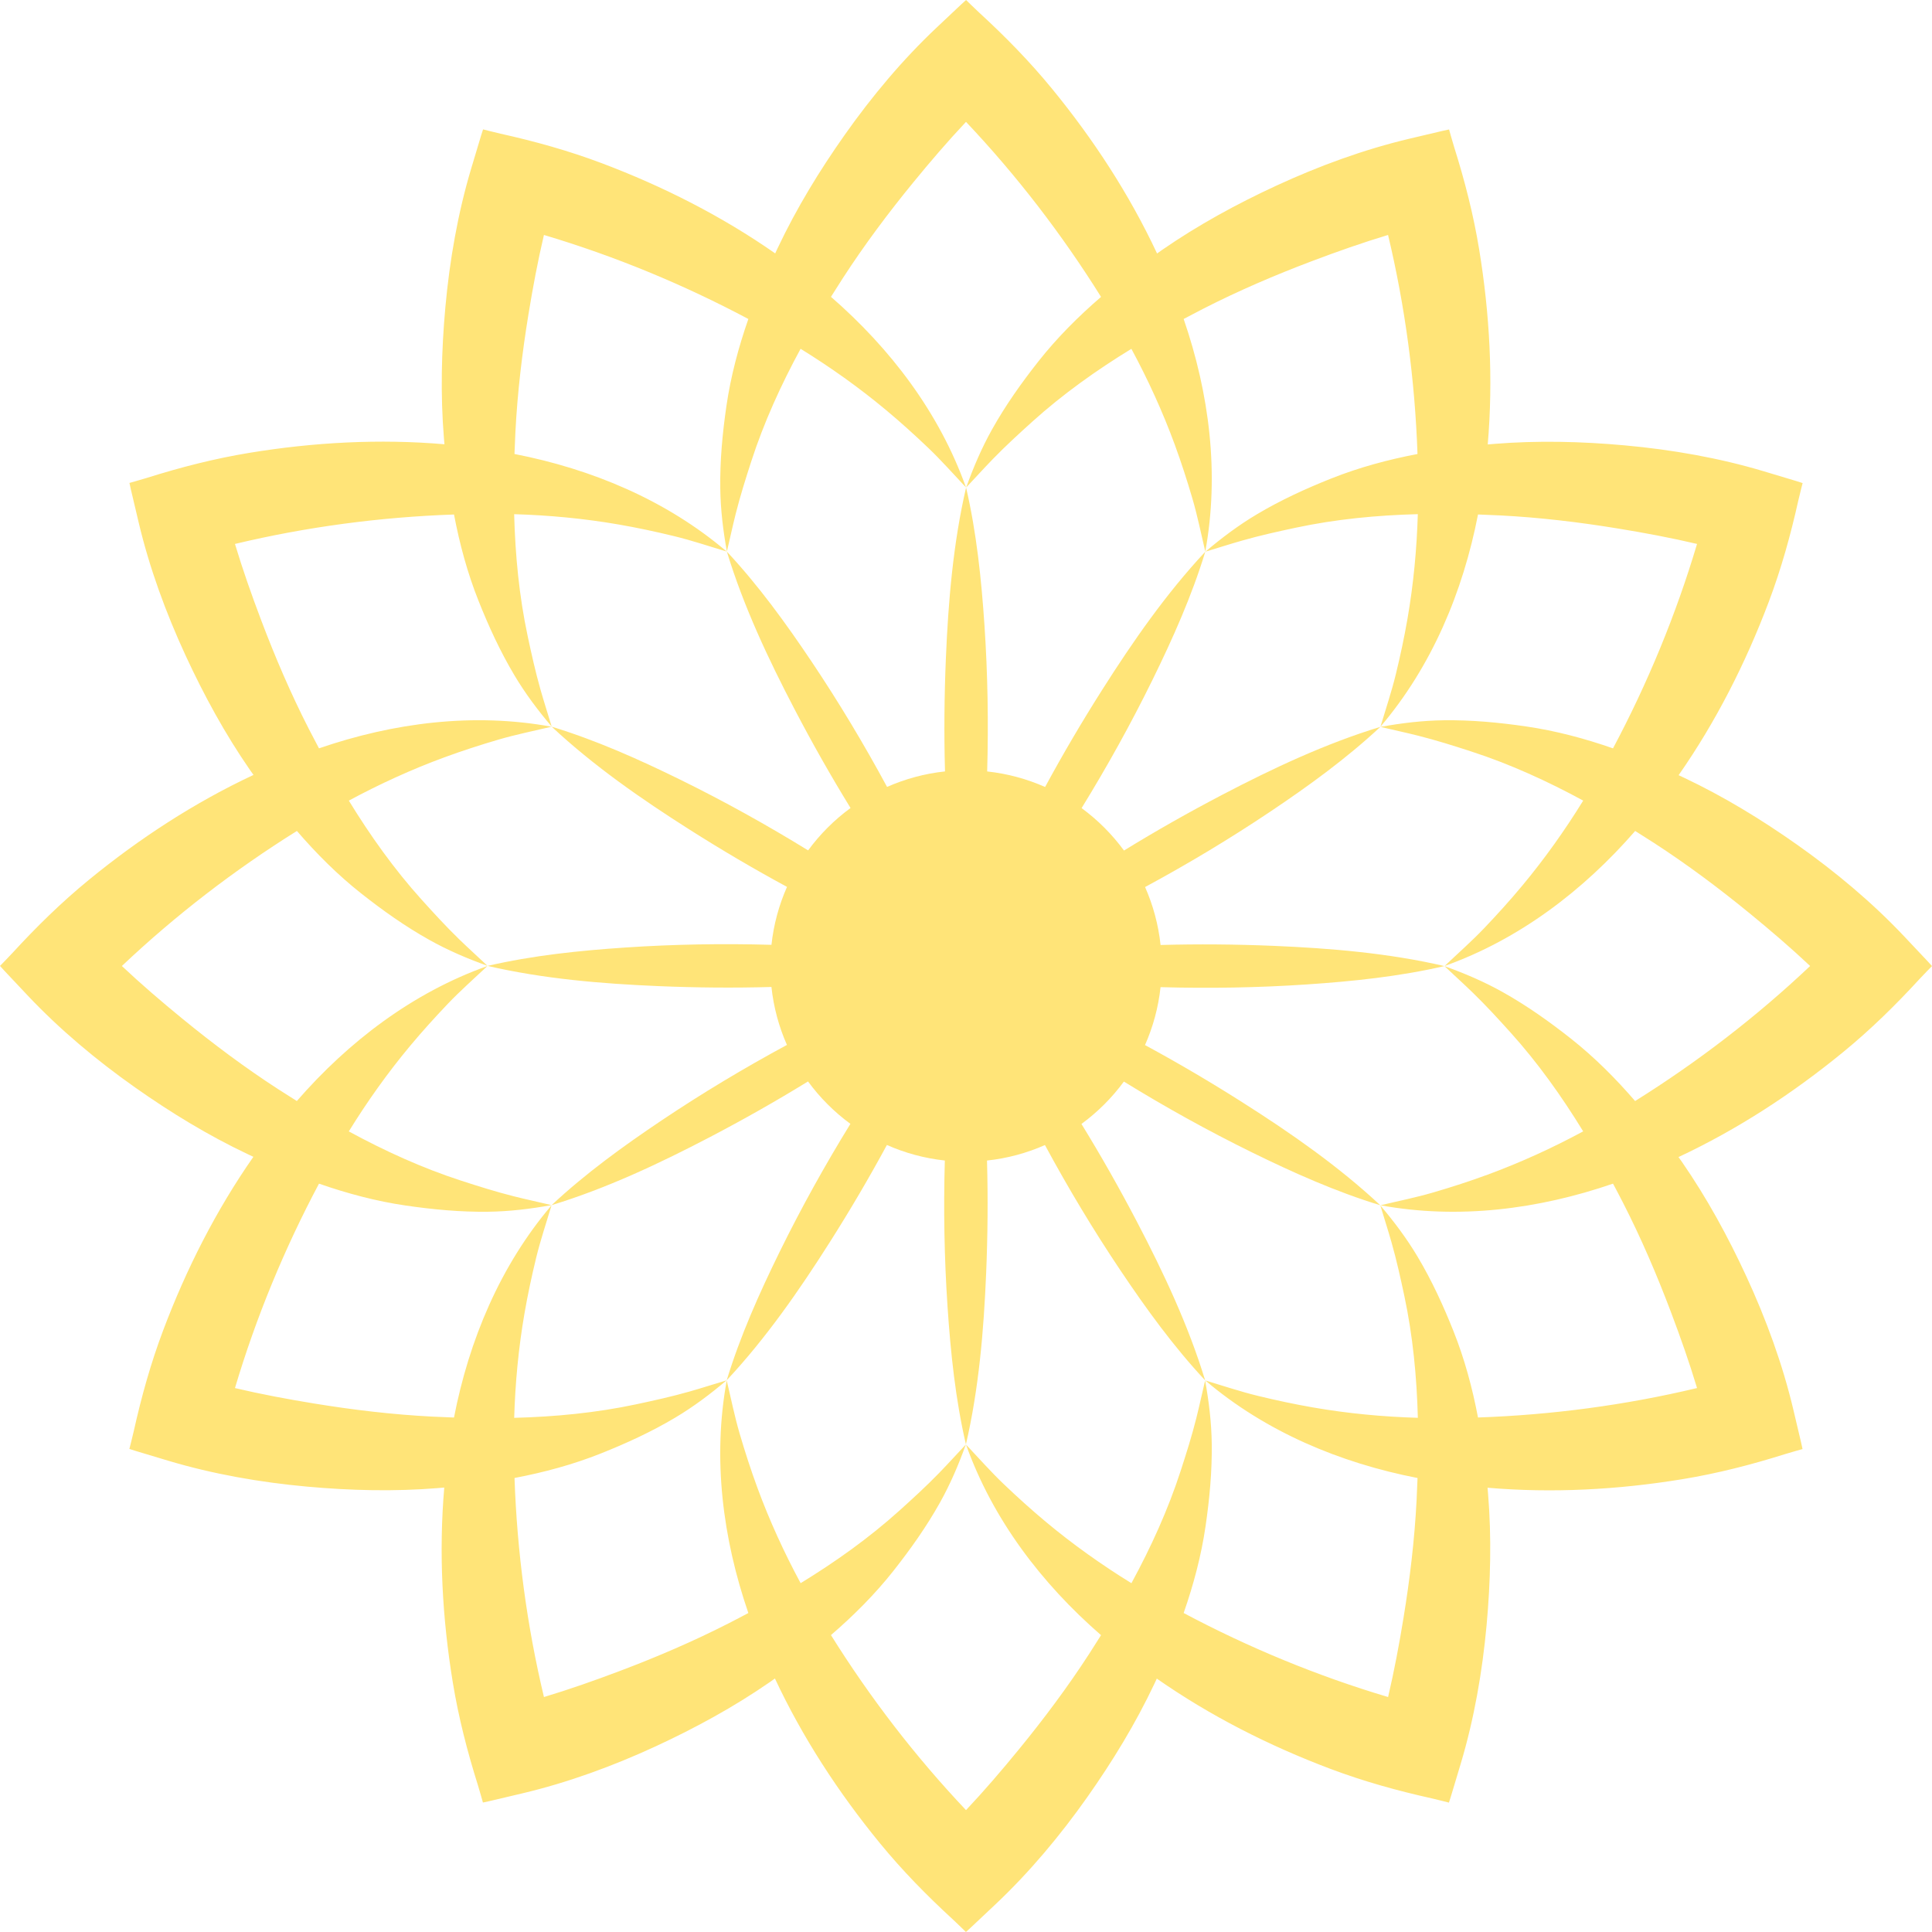
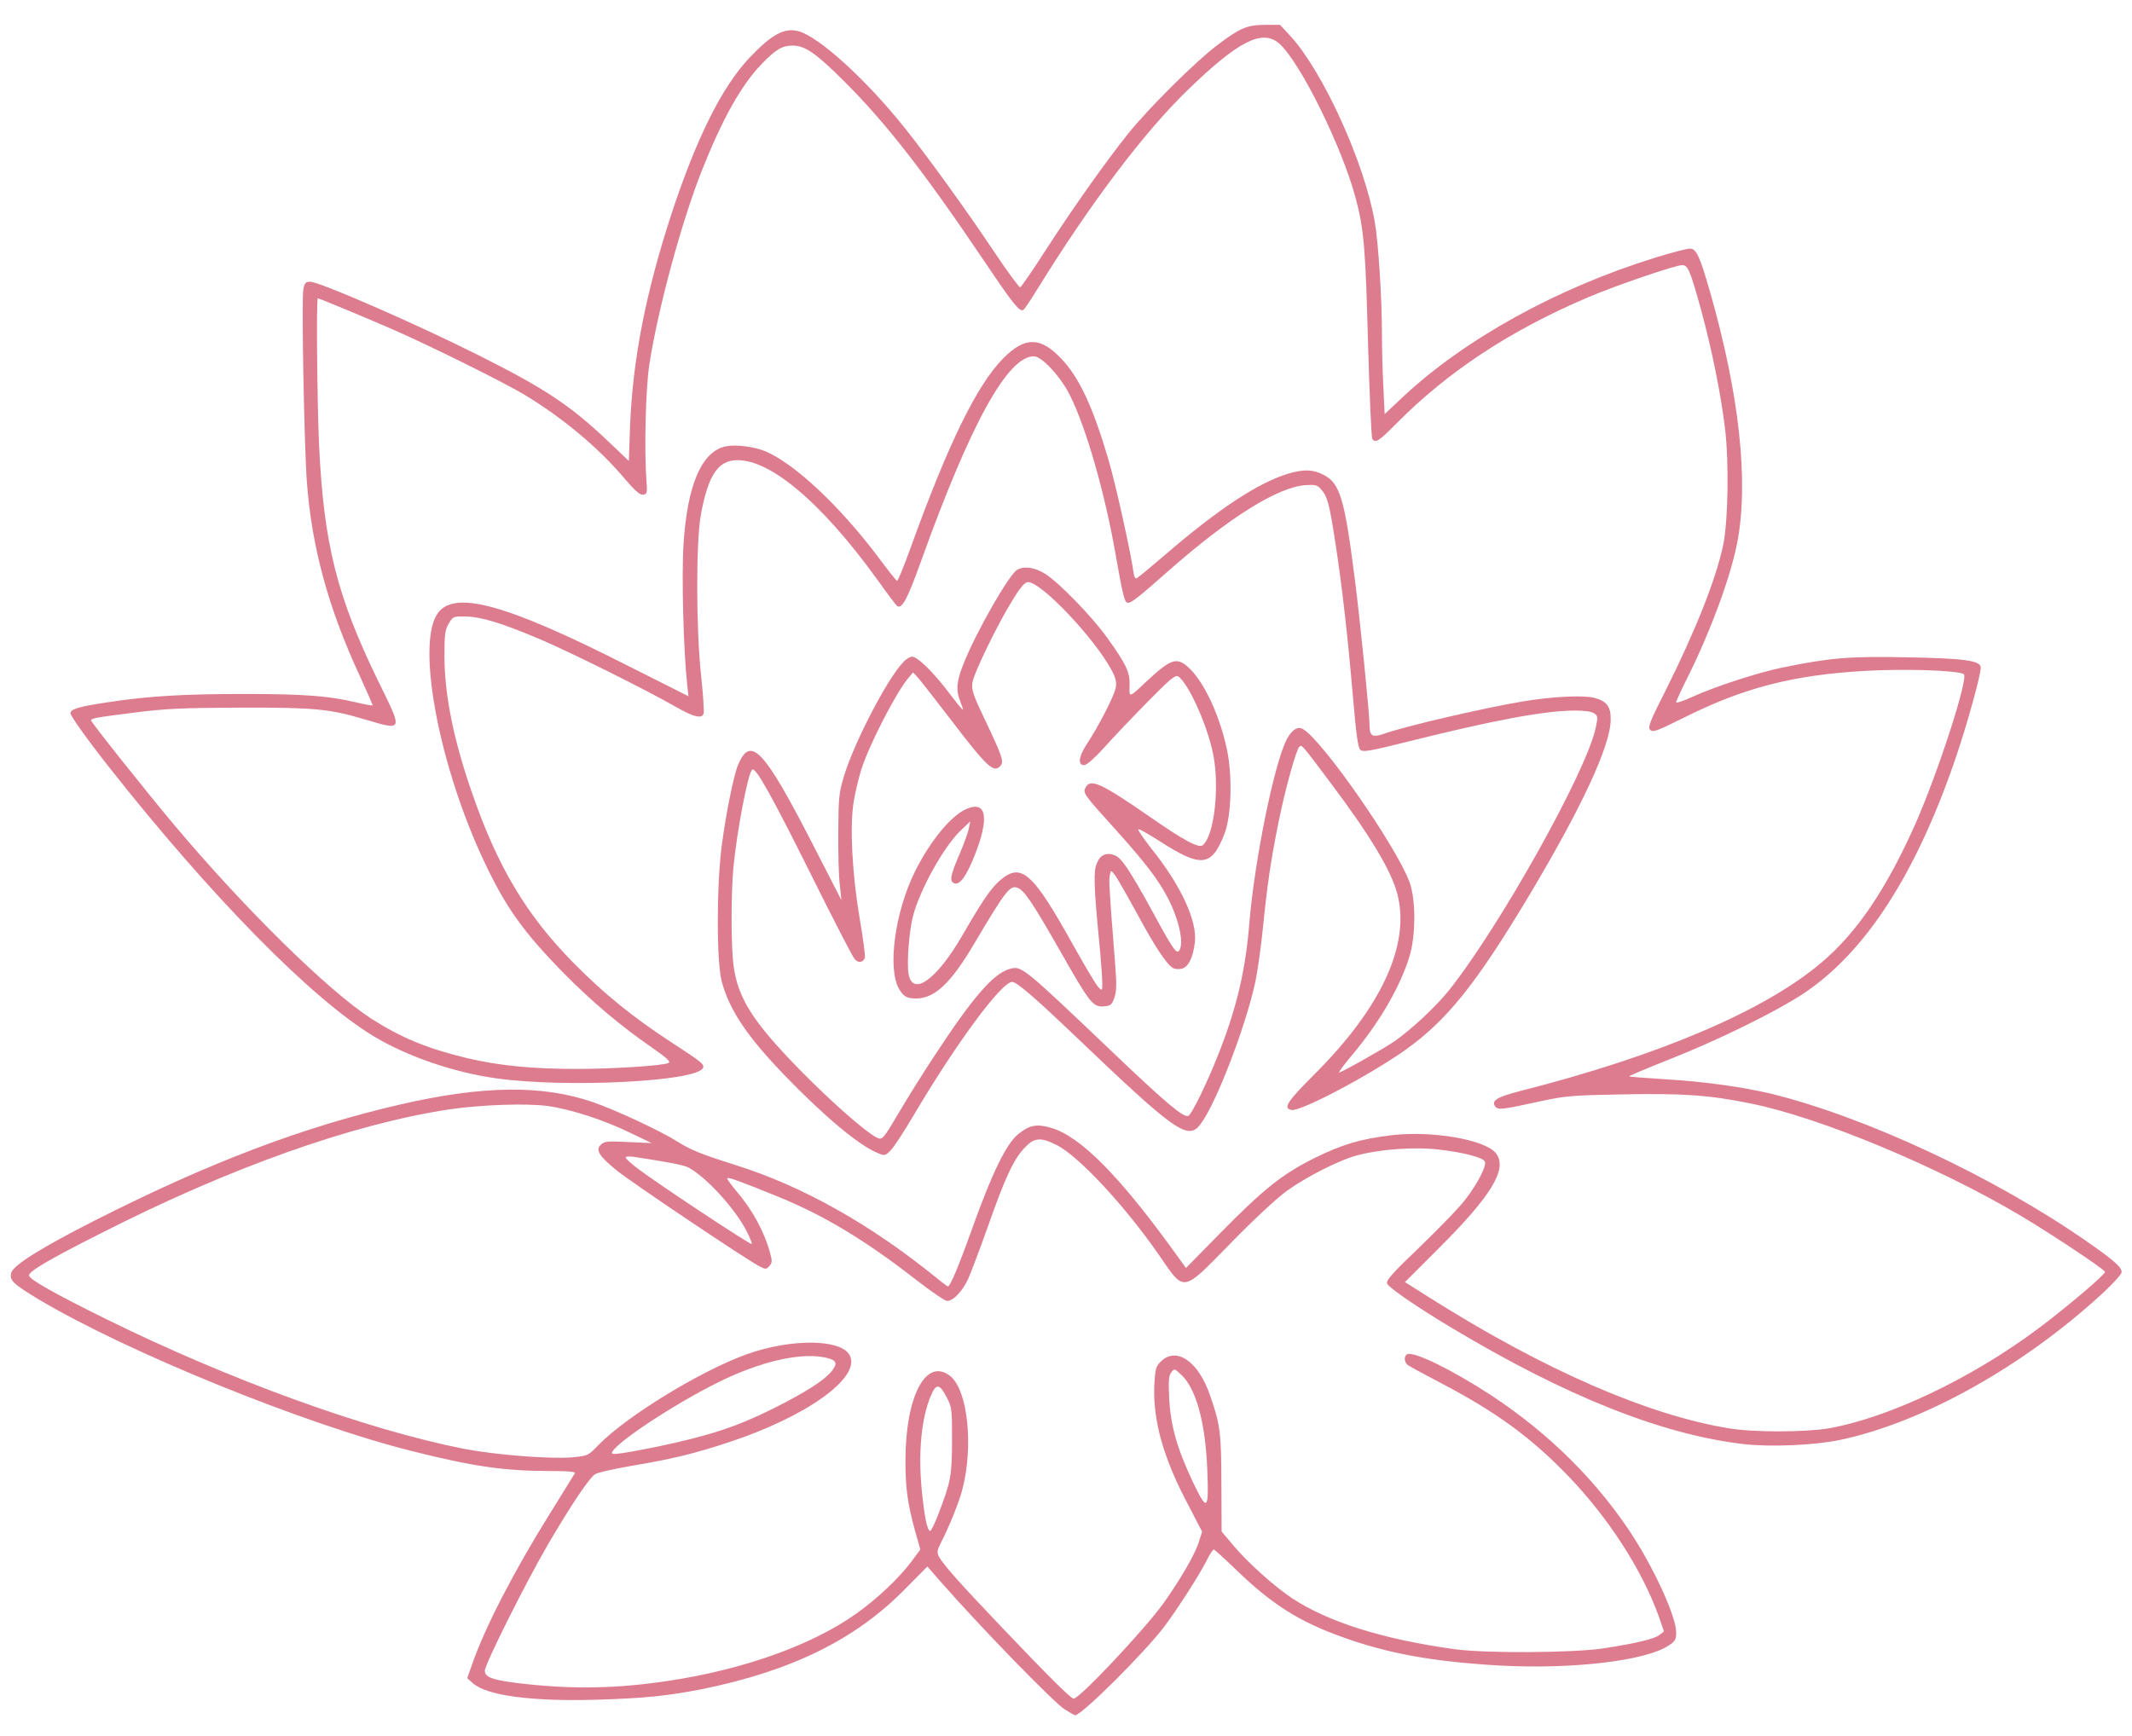
- <svg xmlns="http://www.w3.org/2000/svg" fill="#FFE478" version="1.1" width="800px" height="800px" viewBox="0 0 444.244 444.244" xml:space="preserve">
-   <g>
-     <g>
-       <path d="M443.258,221.054c-1.783-1.895-3.567-3.787-5.352-5.682c-7.414-7.869-15.881-14.936-24.705-21.16    c-8.228-5.801-16.865-11.072-25.969-15.379c-0.416-0.196-0.835-0.39-1.253-0.584c8.581-12.298,15.413-25.773,20.72-39.83    c2.873-7.611,5.037-15.385,6.801-23.314c0.279-1.252,0.994-4.027,0.994-4.027s-0.885-0.295-1.396-0.447    c-2.491-0.75-4.983-1.496-7.475-2.246c-10.355-3.107-21.221-4.994-31.977-5.973c-10.023-0.91-20.142-1.156-30.181-0.334    c-0.458,0.037-0.917,0.08-1.375,0.121c1.281-14.941,0.461-30.027-1.973-44.854c-1.316-8.029-3.33-15.844-5.769-23.592    c-0.383-1.225-1.151-3.984-1.151-3.984s-0.912,0.188-1.435,0.311c-2.53,0.598-5.063,1.195-7.596,1.793    c-10.521,2.486-20.875,6.285-30.678,10.814c-9.137,4.225-18.021,9.07-26.303,14.801c-0.379,0.262-0.752,0.536-1.129,0.801    c-6.361-13.583-14.615-26.239-24.138-37.865c-5.155-6.295-10.805-12.057-16.789-17.547C224.186,2.008,222.138,0,222.138,0    s-0.695,0.619-1.084,0.986c-1.895,1.783-3.789,3.568-5.682,5.352c-7.869,7.412-14.936,15.879-21.16,24.705    c-5.803,8.225-11.072,16.865-15.379,25.971c-0.196,0.416-0.389,0.834-0.584,1.252c-12.299-8.581-25.773-15.413-39.83-20.721    c-7.613-2.873-15.387-5.039-23.314-6.801c-1.252-0.279-4.029-0.994-4.029-0.994s-0.293,0.885-0.447,1.396    c-0.748,2.492-1.496,4.984-2.244,7.475c-3.109,10.355-4.994,21.221-5.973,31.975c-0.912,10.025-1.156,20.143-0.334,30.182    c0.037,0.458,0.08,0.917,0.121,1.376c-14.941-1.282-30.027-0.462-44.854,1.972c-8.029,1.316-15.844,3.328-23.592,5.766    c-1.225,0.387-3.986,1.154-3.986,1.154s0.188,0.912,0.311,1.434c0.598,2.531,1.197,5.064,1.793,7.596    c2.486,10.521,6.285,20.875,10.816,30.678c4.223,9.137,9.068,18.021,14.801,26.305c0.262,0.377,0.535,0.75,0.8,1.127    c-13.583,6.361-26.24,14.615-37.866,24.137c-6.295,5.156-12.057,10.807-17.547,16.791C2.008,220.059,0,222.104,0,222.104    s0.619,0.697,0.986,1.088c1.783,1.893,3.568,3.786,5.35,5.682c7.414,7.867,15.881,14.937,24.705,21.16    c8.227,5.801,16.865,11.071,25.971,15.379c0.416,0.196,0.834,0.39,1.252,0.583c-8.582,12.299-15.413,25.773-20.719,39.829    c-2.875,7.612-5.039,15.387-6.801,23.313c-0.279,1.252-0.994,4.027-0.994,4.027s0.883,0.295,1.396,0.449    c2.49,0.748,4.982,1.496,7.475,2.246c10.354,3.105,21.221,4.994,31.975,5.973c10.025,0.91,20.143,1.156,30.182,0.332    c0.458-0.037,0.916-0.08,1.375-0.121c-1.282,14.941-0.461,30.027,1.971,44.854c1.318,8.028,3.33,15.846,5.768,23.592    c0.385,1.225,1.152,3.984,1.152,3.984s0.914-0.187,1.436-0.31c2.531-0.598,5.063-1.197,7.596-1.793    c10.52-2.486,20.875-6.285,30.678-10.813c9.137-4.226,18.021-9.07,26.303-14.804c0.377-0.262,0.75-0.535,1.127-0.8    c6.361,13.583,14.616,26.24,24.139,37.866c5.154,6.295,10.807,12.057,16.791,17.547c0.943,0.867,2.99,2.875,2.99,2.875    s0.697-0.619,1.085-0.986c1.896-1.782,3.787-3.565,5.683-5.35c7.869-7.414,14.937-15.881,21.162-24.705    c5.799-8.227,11.069-16.865,15.377-25.971c0.196-0.416,0.39-0.834,0.583-1.252c12.299,8.581,25.773,15.413,39.831,20.719    c7.611,2.875,15.387,5.039,23.313,6.801c1.252,0.279,4.027,0.996,4.027,0.996s0.295-0.885,0.447-1.397    c0.75-2.49,1.496-4.982,2.246-7.476c3.106-10.354,4.994-21.221,5.973-31.975c0.91-10.025,1.156-20.144,0.334-30.18    c-0.037-0.459-0.08-0.918-0.121-1.377c14.941,1.281,30.027,0.461,44.854-1.972c8.028-1.317,15.844-3.33,23.592-5.769    c1.225-0.385,3.983-1.151,3.983-1.151s-0.188-0.914-0.311-1.435c-0.598-2.533-1.195-5.063-1.793-7.598    c-2.486-10.52-6.285-20.873-10.814-30.678c-4.225-9.137-9.069-18.021-14.801-26.303c-0.262-0.377-0.535-0.75-0.801-1.127    c13.584-6.361,26.239-14.616,37.865-24.14c6.295-5.153,12.057-10.805,17.549-16.791c0.867-0.944,2.875-2.99,2.875-2.99    S443.625,221.442,443.258,221.054z M375.976,253.172c-4.503-5.222-9.389-10.109-14.759-14.351    c-5.006-3.949-10.123-7.582-15.69-10.701c-4.293-2.403-8.748-4.301-13.373-5.961c2.16,2.037,4.36,4.021,6.492,6.09    c3.032,2.94,5.872,6.041,8.7,9.181c6.283,6.975,11.767,14.678,16.691,22.717c-7.086,3.817-14.438,7.183-21.98,9.955    c-4.094,1.504-8.223,2.84-12.407,4.065c-4.027,1.185-8.14,2-12.218,2.974c17.928,3.287,36.314,0.928,53.468-4.974    c0.801,1.503,1.594,3.009,2.364,4.521c4.136,8.1,7.732,16.49,10.945,24.992c2.178,5.76,4.234,11.586,6.01,17.487    c-16.475,3.937-33.432,6.183-50.368,6.771c-1.287-6.773-3.087-13.447-5.617-19.805c-2.361-5.925-4.978-11.63-8.24-17.113    c-2.517-4.229-5.426-8.101-8.601-11.851c0.853,2.847,1.767,5.664,2.578,8.521c1.156,4.063,2.064,8.17,2.943,12.301    c1.955,9.183,2.861,18.594,3.105,28.02c-8.049-0.236-16.101-0.998-24.021-2.369c-4.297-0.744-8.541-1.651-12.779-2.682    c-4.078-0.99-8.049-2.338-12.065-3.535c13.885,11.811,30.987,18.963,48.794,22.428c-0.059,1.701-0.128,3.4-0.216,5.097    c-0.468,9.082-1.548,18.147-3.017,27.117c-0.994,6.075-2.127,12.149-3.539,18.149c-16.236-4.83-32.046-11.36-47.006-19.32    c2.271-6.512,4.051-13.19,5.037-19.963c0.918-6.311,1.504-12.559,1.422-18.938c-0.063-4.92-0.65-9.729-1.525-14.563    c-0.684,2.892-1.303,5.787-2.026,8.668c-1.029,4.099-2.295,8.107-3.601,12.123c-2.897,8.93-6.817,17.534-11.318,25.819    c-6.854-4.229-13.445-8.913-19.62-14.062c-3.351-2.793-6.57-5.703-9.726-8.713c-3.039-2.898-5.803-6.05-8.684-9.097    c6.117,17.172,17.355,31.918,31.044,43.82c-0.901,1.445-1.813,2.883-2.735,4.307c-4.946,7.631-10.414,14.941-16.17,21.976    c-3.899,4.766-7.918,9.461-12.143,13.948c-11.648-12.304-22.074-25.867-31.054-40.246c5.222-4.502,10.11-9.388,14.351-14.757    c3.949-5.007,7.582-10.125,10.701-15.691c2.404-4.293,4.301-8.75,5.961-13.373c-2.037,2.16-4.021,4.359-6.09,6.492    c-2.941,3.033-6.041,5.873-9.18,8.699c-6.975,6.284-14.678,11.767-22.718,16.69c-3.817-7.086-7.182-14.437-9.954-21.979    c-1.504-4.094-2.84-8.225-4.066-12.408c-1.182-4.028-2-8.141-2.973-12.219c-3.287,17.93-0.928,36.316,4.973,53.468    c-1.503,0.801-3.009,1.594-4.52,2.364c-8.1,4.136-16.49,7.734-24.992,10.947c-5.76,2.178-11.586,4.234-17.488,6.01    c-3.936-16.477-6.183-33.434-6.77-50.369c6.773-1.289,13.447-3.088,19.805-5.619c5.924-2.358,11.629-4.977,17.113-8.237    c4.229-2.517,8.1-5.427,11.85-8.603c-2.846,0.854-5.664,1.767-8.52,2.578c-4.064,1.156-8.17,2.066-12.301,2.945    c-9.183,1.954-18.594,2.859-28.02,3.105c0.237-8.049,0.998-16.101,2.369-24.021c0.744-4.297,1.652-8.541,2.682-12.779    c0.99-4.08,2.338-8.049,3.535-12.065c-11.811,13.883-18.963,30.987-22.428,48.794c-1.701-0.059-3.4-0.128-5.096-0.217    c-9.082-0.469-18.148-1.549-27.117-3.016c-6.076-0.994-12.15-2.127-18.15-3.541c4.83-16.236,11.361-32.043,19.321-47.005    c6.511,2.271,13.19,4.05,19.962,5.036c6.311,0.918,12.559,1.506,18.939,1.422c4.92-0.064,9.729-0.648,14.563-1.523    c-2.891-0.684-5.787-1.303-8.668-2.026c-4.096-1.031-8.107-2.297-12.123-3.601c-8.93-2.898-17.534-6.819-25.819-11.319    c4.229-6.853,8.913-13.444,14.062-19.621c2.793-3.349,5.703-6.567,8.713-9.726c2.896-3.036,6.049-5.801,9.096-8.682    c-17.172,6.117-31.918,17.355-43.82,31.042c-1.445-0.901-2.883-1.813-4.307-2.735c-7.629-4.944-14.941-10.414-21.975-16.17    c-4.766-3.897-9.461-7.916-13.949-12.141c12.304-11.649,25.869-22.075,40.246-31.054c4.503,5.222,9.389,10.109,14.76,14.349    c5.004,3.951,10.123,7.584,15.691,10.701c4.291,2.404,8.748,4.303,13.371,5.961c-2.16-2.037-4.359-4.021-6.492-6.088    c-3.031-2.943-5.873-6.043-8.699-9.18c-6.284-6.975-11.767-14.678-16.691-22.718c7.086-3.818,14.436-7.184,21.979-9.956    c4.094-1.504,8.225-2.838,12.408-4.066c4.027-1.182,8.141-2,12.219-2.971c-17.928-3.289-36.316-0.93-53.467,4.973    c-0.801-1.504-1.594-3.01-2.365-4.521c-4.135-8.098-7.734-16.49-10.947-24.99c-2.178-5.76-4.234-11.586-6.01-17.49    c16.477-3.936,33.434-6.182,50.369-6.77c1.288,6.773,3.088,13.448,5.619,19.807c2.359,5.922,4.977,11.629,8.24,17.113    c2.514,4.229,5.424,8.1,8.6,11.848c-0.854-2.844-1.766-5.662-2.578-8.52c-1.154-4.064-2.066-8.168-2.945-12.299    c-1.955-9.184-2.861-18.595-3.106-28.021c8.049,0.237,16.101,0.998,24.022,2.369c4.299,0.744,8.541,1.654,12.779,2.684    c4.078,0.988,8.049,2.338,12.066,3.535c-13.883-11.813-30.988-18.963-48.794-22.43c0.058-1.701,0.128-3.4,0.216-5.096    c0.469-9.08,1.549-18.146,3.016-27.117c0.994-6.076,2.127-12.148,3.541-18.15c16.237,4.83,32.045,11.363,47.006,19.322    c-2.271,6.511-4.051,13.191-5.037,19.963c-0.918,6.309-1.506,12.559-1.422,18.939c0.064,4.92,0.648,9.727,1.523,14.561    c0.686-2.889,1.303-5.787,2.027-8.666c1.033-4.098,2.297-8.107,3.6-12.125c2.898-8.931,6.819-17.535,11.32-25.819    c6.852,4.229,13.443,8.915,19.619,14.062c3.352,2.795,6.57,5.703,9.727,8.715c3.037,2.895,5.803,6.049,8.682,9.094    c-6.115-17.17-17.354-31.916-31.041-43.82c0.9-1.445,1.812-2.881,2.734-4.305c4.945-7.631,10.414-14.943,16.17-21.977    c3.898-4.766,7.916-9.459,12.143-13.949c11.647,12.305,22.073,25.871,31.052,40.247c-5.222,4.503-10.109,9.389-14.349,14.759    c-3.951,5.006-7.584,10.123-10.701,15.691c-2.403,4.293-4.304,8.748-5.961,13.373c2.037-2.16,4.021-4.361,6.088-6.492    c2.942-3.033,6.043-5.873,9.181-8.701c6.975-6.283,14.678-11.766,22.719-16.691c3.817,7.086,7.183,14.436,9.955,21.979    c1.504,4.096,2.838,8.225,4.065,12.41c1.183,4.025,2,8.139,2.971,12.217c3.289-17.926,0.931-36.314-4.973-53.467    c1.504-0.801,3.01-1.594,4.521-2.365c8.1-4.135,16.489-7.732,24.989-10.945c5.761-2.178,11.588-4.234,17.49-6.01    c3.937,16.477,6.182,33.432,6.771,50.368c-6.773,1.288-13.447,3.088-19.806,5.62c-5.926,2.359-11.631,4.975-17.115,8.238    c-4.229,2.516-8.1,5.426-11.848,8.6c2.844-0.852,5.662-1.766,8.521-2.576c4.063-1.156,8.168-2.066,12.299-2.945    c9.183-1.955,18.595-2.861,28.021-3.106c-0.236,8.049-0.998,16.101-2.369,24.022c-0.743,4.297-1.653,8.541-2.684,12.779    c-0.99,4.078-2.338,8.049-3.535,12.066c11.813-13.885,18.963-30.988,22.431-48.794c1.7,0.058,3.399,0.128,5.096,0.216    c9.082,0.469,18.146,1.547,27.115,3.016c6.077,0.994,12.151,2.127,18.151,3.541c-4.83,16.236-11.362,32.044-19.321,47.004    c-6.512-2.271-13.19-4.049-19.962-5.035c-6.311-0.92-12.561-1.506-18.94-1.422c-4.92,0.063-9.728,0.648-14.562,1.523    c2.89,0.684,5.787,1.303,8.666,2.027c4.099,1.031,8.107,2.295,12.125,3.6c8.931,2.898,17.533,6.819,25.819,11.32    c-4.229,6.853-8.915,13.444-14.062,19.619c-2.794,3.35-5.701,6.57-8.714,9.725c-2.896,3.039-6.049,5.803-9.094,8.684    c17.17-6.117,31.915-17.356,43.82-31.043c1.443,0.9,2.881,1.812,4.305,2.734c7.631,4.947,14.943,10.414,21.978,16.17    c4.766,3.9,9.459,7.918,13.948,12.143C403.918,233.766,390.352,244.192,375.976,253.172z" />
-       <path d="M266.861,217.291c-0.502-4.696-1.73-9.173-3.563-13.325c9.855-5.323,19.476-11.095,28.777-17.33    c8.836-5.924,17.547-12.234,25.33-19.506c-12.609,3.844-24.73,9.545-36.392,15.641c-7.662,4.008-15.197,8.27-22.565,12.801    c-2.729-3.73-6.021-7.023-9.747-9.757c5.874-9.54,11.318-19.349,16.259-29.401c4.69-9.549,9.08-19.369,12.185-29.559    c-8.998,9.635-16.646,20.633-23.695,31.742c-4.631,7.301-9.023,14.756-13.139,22.363c-4.15-1.836-8.627-3.068-13.321-3.574    c0.315-11.198,0.129-22.416-0.62-33.592c-0.713-10.611-1.822-21.311-4.229-31.688c-2.977,12.842-4.098,26.191-4.648,39.336    c-0.362,8.64-0.439,17.294-0.199,25.938c-4.697,0.501-9.174,1.73-13.324,3.563c-5.324-9.856-11.095-19.476-17.332-28.78    c-5.922-8.834-12.234-17.545-19.506-25.328c3.844,12.609,9.547,24.73,15.643,36.391c4.007,7.664,8.268,15.198,12.799,22.566    c-3.729,2.73-7.021,6.02-9.755,9.747c-9.54-5.874-19.349-11.32-29.403-16.261c-9.547-4.689-19.369-9.078-29.557-12.182    c9.631,8.998,20.633,16.645,31.74,23.693c7.302,4.633,14.758,9.027,22.365,13.143c-1.837,4.149-3.068,8.625-3.574,13.32    c-11.198-0.317-22.416-0.13-33.592,0.619c-10.613,0.713-21.313,1.822-31.688,4.229c12.84,2.977,26.189,4.098,39.336,4.65    c8.641,0.361,17.294,0.438,25.939,0.197c0.501,4.696,1.73,9.173,3.563,13.323c-9.856,5.324-19.476,11.096-28.78,17.332    c-8.836,5.925-17.547,12.234-25.328,19.507c12.607-3.843,24.73-9.548,36.391-15.642c7.664-4.008,15.198-8.27,22.566-12.801    c2.73,3.729,6.02,7.021,9.747,9.754c-5.876,9.541-11.321,19.35-16.261,29.404c-4.689,9.549-9.078,19.369-12.184,29.557    c9-9.631,16.645-20.631,23.695-31.74c4.633-7.301,9.025-14.758,13.141-22.364c4.15,1.836,8.625,3.067,13.32,3.573    c-0.316,11.199-0.128,22.416,0.621,33.591c0.713,10.614,1.822,21.313,4.227,31.688c2.979-12.84,4.1-26.188,4.65-39.336    c0.361-8.641,0.438-17.294,0.199-25.939c4.695-0.5,9.172-1.729,13.322-3.562c5.324,9.855,11.097,19.477,17.332,28.777    c5.926,8.838,12.233,17.549,19.506,25.332c-3.843-12.609-9.545-24.732-15.641-36.393c-4.009-7.664-8.271-15.197-12.802-22.566    c3.729-2.73,7.022-6.02,9.756-9.746c9.54,5.875,19.351,11.32,29.402,16.26c9.549,4.689,19.369,9.078,29.559,12.184    c-9.633-8.998-20.633-16.645-31.741-23.694c-7.302-4.634-14.758-9.025-22.363-13.142c1.836-4.149,3.068-8.625,3.574-13.319    c11.197,0.315,22.416,0.128,33.59-0.621c10.612-0.713,21.312-1.822,31.688-4.227c-12.842-2.977-26.19-4.1-39.336-4.65    C284.161,217.128,275.508,217.052,266.861,217.291z" />
-     </g>
-   </g>
+ <svg xmlns="http://www.w3.org/2000/svg" width="1029" height="838" viewBox="0 0 10290 8380" fill="#DE7C8F">
+   <path d="M5139 8252 c-55 -36 -396 -386 -594 -611 l-69 -79 -111 112 c-237 241 -547 393 -977 480 -163 32 -274 44 -508 51 -311 9 -528 -19 -597 -79 l-28 -25 23 -65 c61 -177 200 -447 377 -731 61 -99 115 -185 119 -192 5 -9 -27 -12 -130 -12 -214 -1 -361 -22 -659 -97 -518 -130 -1376 -479 -1801 -733 -120 -73 -139 -90 -130 -126 9 -37 143 -121 405 -254 552 -280 1004 -451 1471 -559 400 -92 685 -96 931 -12 108 37 329 140 409 191 63 40 118 62 280 113 324 102 648 284 968 543 29 24 55 43 57 43 11 0 53 -100 117 -279 95 -266 164 -408 221 -455 55 -45 90 -52 159 -32 142 41 330 230 603 609 l49 68 166 -169 c209 -213 302 -286 455 -362 133 -66 223 -92 371 -110 194 -23 452 21 504 87 58 74 -20 204 -277 460 l-162 162 117 74 c554 350 1055 568 1447 632 119 20 367 19 481 0 290 -51 690 -241 1012 -482 134 -100 322 -260 322 -273 0 -11 -259 -183 -405 -270 -400 -238 -974 -477 -1305 -543 -199 -41 -332 -50 -623 -44 -235 4 -275 8 -382 31 -192 42 -213 45 -227 29 -23 -29 5 -47 118 -76 670 -170 1183 -388 1457 -622 170 -144 312 -354 452 -669 110 -249 258 -707 233 -722 -29 -18 -292 -27 -483 -15 -344 20 -583 82 -873 228 -125 62 -144 69 -157 57 -13 -13 -4 -37 75 -193 146 -292 243 -538 277 -701 24 -117 28 -399 9 -560 -21 -172 -64 -384 -116 -575 -54 -194 -63 -215 -92 -215 -32 0 -322 99 -453 155 -380 162 -679 360 -930 614 -80 81 -97 92 -112 69 -4 -7 -13 -209 -20 -448 -12 -469 -20 -563 -59 -710 -65 -248 -269 -661 -370 -750 -82 -71 -198 -12 -443 226 -208 201 -470 548 -725 961 -31 51 -61 95 -67 99 -18 11 -49 -28 -189 -236 -284 -422 -472 -664 -669 -861 -142 -142 -195 -179 -256 -179 -49 0 -80 18 -147 87 -100 103 -191 265 -292 520 -98 249 -211 666 -252 933 -18 115 -25 415 -14 560 5 60 3 65 -16 68 -16 2 -39 -19 -94 -83 -120 -142 -293 -287 -473 -396 -94 -58 -465 -242 -642 -319 -130 -57 -355 -150 -361 -150 -8 0 -3 513 6 710 23 478 86 728 286 1139 120 244 122 239 -68 183 -167 -50 -242 -57 -598 -56 -280 1 -363 5 -505 23 -195 25 -215 28 -215 39 0 9 253 327 394 496 342 408 748 807 956 942 147 94 273 146 465 192 153 36 310 52 530 52 176 0 419 -16 442 -29 11 -6 -10 -25 -83 -76 -148 -102 -289 -221 -423 -357 -196 -200 -281 -319 -386 -543 -213 -453 -323 -1025 -228 -1186 74 -125 323 -60 922 244 l294 148 -6 -53 c-18 -160 -28 -527 -18 -680 18 -290 89 -452 207 -474 50 -9 139 3 192 26 142 63 355 263 539 507 46 62 88 115 92 117 4 3 33 -68 65 -157 183 -507 322 -791 449 -918 103 -104 178 -104 278 1 87 91 153 231 228 486 35 116 112 466 123 554 2 14 8 24 13 22 6 -2 66 -52 135 -111 264 -227 453 -351 599 -395 75 -22 120 -20 171 7 78 41 100 117 149 503 25 192 71 652 71 703 0 53 13 62 64 45 104 -38 499 -129 682 -159 139 -23 290 -30 340 -16 59 16 79 42 78 105 -1 126 -140 424 -395 851 -256 427 -395 600 -597 744 -174 123 -505 298 -549 289 -42 -8 -21 -40 114 -175 322 -322 461 -626 397 -868 -29 -112 -131 -282 -325 -540 -136 -181 -136 -182 -148 -170 -16 17 -69 208 -100 363 -37 182 -56 312 -76 516 -9 88 -25 203 -36 255 -47 218 -190 590 -265 688 -61 80 -119 38 -604 -425 -200 -191 -283 -262 -305 -262 -51 0 -271 298 -473 640 -47 80 -98 158 -113 173 -27 27 -29 27 -63 13 -92 -38 -259 -178 -451 -377 -179 -186 -263 -311 -301 -449 -26 -92 -26 -457 -1 -655 21 -159 58 -343 80 -395 61 -141 125 -72 363 392 l135 263 -8 -75 c-5 -41 -8 -156 -7 -255 1 -166 3 -187 28 -270 47 -157 207 -466 284 -547 14 -16 34 -28 44 -28 27 0 102 74 178 174 35 47 66 84 67 82 2 -2 -4 -19 -12 -39 -22 -54 -19 -98 16 -184 59 -150 221 -433 259 -453 35 -19 85 -11 136 21 66 42 225 206 296 305 94 131 112 169 110 232 -2 62 -5 63 83 -20 114 -106 143 -117 198 -69 76 67 154 233 189 400 27 129 21 318 -11 403 -63 164 -112 169 -318 36 -52 -33 -96 -58 -99 -55 -4 3 25 44 62 92 144 179 223 351 211 454 -9 74 -31 119 -63 127 -15 4 -34 2 -43 -3 -31 -19 -88 -105 -171 -259 -47 -86 -95 -170 -106 -186 -22 -29 -22 -29 -27 -6 -6 22 -4 61 23 403 10 123 10 157 -1 190 -13 36 -18 40 -51 43 -53 4 -67 -13 -214 -272 -133 -233 -172 -291 -205 -301 -35 -12 -59 20 -208 272 -111 188 -189 262 -278 263 -45 0 -60 -8 -82 -43 -60 -97 -22 -375 76 -572 75 -149 175 -270 250 -301 95 -40 109 46 36 228 -39 98 -71 142 -97 132 -24 -9 -20 -36 24 -138 22 -51 43 -109 46 -127 l7 -34 -47 45 c-80 76 -197 286 -229 411 -19 71 -31 226 -22 279 19 113 135 31 260 -185 93 -161 136 -225 179 -263 105 -92 159 -44 360 318 54 96 106 184 117 195 19 19 19 19 19 -21 0 -23 -6 -108 -14 -190 -27 -277 -29 -348 -12 -387 16 -41 47 -54 87 -38 32 12 72 72 184 276 96 177 114 203 127 183 23 -37 -2 -152 -58 -258 -46 -87 -109 -169 -254 -330 -151 -167 -155 -173 -140 -199 23 -44 74 -21 304 138 171 119 242 157 261 141 56 -46 82 -283 50 -441 -28 -139 -120 -343 -169 -374 -14 -8 -39 13 -149 125 -73 74 -166 172 -207 218 -42 47 -84 84 -95 85 -34 3 -30 -39 9 -99 57 -85 134 -235 141 -274 5 -27 0 -47 -20 -85 -83 -155 -339 -425 -403 -425 -15 0 -35 22 -72 82 -75 120 -191 359 -197 405 -4 34 4 59 60 176 82 172 93 203 77 222 -33 40 -63 12 -248 -230 -67 -88 -134 -173 -148 -190 l-27 -29 -23 27 c-58 68 -190 324 -227 442 -14 44 -30 115 -37 157 -19 119 -7 348 29 560 17 98 28 184 25 192 -9 23 -31 26 -49 6 -9 -10 -104 -193 -210 -407 -193 -387 -267 -519 -284 -508 -20 12 -73 289 -91 470 -12 127 -12 378 0 473 21 160 91 271 317 503 151 154 314 298 372 329 30 15 30 15 116 -130 37 -63 110 -180 163 -260 185 -283 284 -398 363 -422 60 -17 58 -19 505 407 251 239 335 310 359 302 17 -7 96 -169 153 -317 83 -214 124 -391 142 -615 25 -301 119 -766 180 -885 24 -46 52 -65 78 -51 92 51 450 564 515 739 31 85 31 259 -1 362 -46 147 -145 317 -277 474 -36 43 -64 80 -62 83 5 4 206 -109 267 -150 79 -55 201 -168 263 -246 244 -306 661 -1051 708 -1265 12 -54 11 -60 -6 -72 -12 -9 -46 -14 -94 -14 -146 1 -380 44 -794 147 -199 50 -229 55 -242 42 -11 -10 -20 -79 -35 -254 -26 -304 -54 -546 -86 -752 -28 -182 -38 -218 -68 -251 -18 -21 -28 -23 -76 -20 -134 10 -367 156 -655 409 -155 137 -184 159 -201 159 -16 0 -24 -31 -59 -230 -52 -300 -143 -617 -222 -774 -45 -89 -135 -186 -173 -186 -127 0 -306 325 -545 990 -64 179 -91 230 -114 216 -6 -4 -49 -61 -96 -127 -276 -383 -535 -598 -698 -576 -78 11 -121 83 -154 260 -24 130 -24 548 1 780 10 92 15 174 12 182 -9 26 -48 16 -131 -31 -142 -82 -516 -268 -665 -331 -181 -76 -278 -106 -354 -107 -58 -1 -60 0 -80 34 -18 31 -21 51 -21 160 1 184 43 396 130 648 124 363 266 601 495 832 147 149 286 261 465 378 154 100 165 110 158 127 -25 66 -665 98 -1001 50 -204 -29 -426 -105 -587 -202 -300 -180 -788 -677 -1282 -1304 -97 -123 -183 -243 -183 -256 0 -20 41 -32 180 -53 200 -30 362 -40 656 -40 290 0 411 9 540 40 43 10 80 17 82 15 2 -1 -26 -65 -61 -141 -152 -327 -233 -624 -256 -939 -13 -173 -26 -881 -17 -928 6 -31 11 -37 33 -37 45 0 510 203 807 352 324 162 448 244 631 418 l100 95 6 -170 c13 -320 75 -640 200 -1023 121 -367 244 -614 378 -755 107 -112 168 -145 236 -126 98 27 324 232 508 462 107 133 299 398 437 605 63 94 119 170 124 169 5 -2 59 -80 120 -175 135 -209 294 -433 401 -567 100 -124 324 -347 430 -427 108 -82 144 -98 231 -98 l72 0 51 55 c158 173 357 612 406 895 18 101 35 370 35 550 0 69 3 182 7 252 l6 127 86 -81 c300 -281 743 -526 1219 -674 78 -24 154 -44 168 -44 31 0 48 36 98 211 141 493 187 914 131 1207 -32 166 -127 424 -236 644 -33 65 -59 122 -59 128 0 5 35 -6 78 -26 107 -49 318 -118 437 -142 223 -46 324 -55 595 -49 285 5 360 16 360 50 0 36 -65 271 -118 427 -192 567 -439 950 -742 1149 -131 86 -407 222 -643 315 -108 43 -196 80 -194 82 2 2 81 8 175 14 180 10 372 37 507 69 459 112 1082 403 1530 716 128 89 165 122 165 146 0 10 -42 56 -94 104 -384 353 -864 621 -1265 706 -125 26 -337 35 -466 20 -395 -46 -860 -232 -1410 -562 -159 -95 -295 -188 -309 -211 -9 -15 15 -43 161 -183 94 -91 193 -193 218 -228 57 -74 100 -159 92 -179 -7 -20 -102 -45 -225 -59 -113 -13 -277 -2 -387 27 -88 22 -249 104 -346 174 -48 35 -163 142 -269 251 -237 242 -221 239 -345 59 -163 -236 -390 -481 -496 -533 -78 -39 -108 -36 -156 16 -53 58 -91 140 -174 375 -38 107 -81 221 -95 253 -28 62 -73 109 -103 109 -10 0 -76 -45 -147 -100 -242 -189 -443 -311 -663 -401 -189 -77 -251 -100 -251 -90 0 5 21 33 46 63 75 88 132 192 160 293 12 43 11 51 -3 67 -14 16 -18 16 -47 1 -60 -30 -612 -401 -687 -461 -89 -72 -107 -102 -78 -127 16 -16 33 -17 131 -12 l113 5 -100 -48 c-130 -64 -292 -116 -402 -131 -104 -14 -320 -6 -473 16 -469 71 -1063 282 -1692 603 -249 126 -338 179 -338 199 0 18 126 89 365 207 601 297 1263 537 1735 630 150 29 415 50 521 41 76 -7 77 -7 130 -62 138 -140 492 -356 714 -436 214 -76 454 -74 496 5 57 107 -208 297 -586 421 -159 53 -280 82 -461 112 -87 15 -169 33 -181 41 -29 18 -116 148 -228 339 -105 180 -305 579 -305 610 0 34 43 47 195 64 239 26 446 22 690 -15 363 -54 695 -173 907 -324 103 -73 207 -172 267 -252 l43 -58 -26 -92 c-35 -128 -46 -204 -46 -334 0 -317 101 -507 219 -409 82 70 110 337 56 544 -15 60 -63 179 -104 259 -18 35 -19 46 -10 65 20 38 97 125 299 337 234 246 339 350 352 350 28 0 340 -331 433 -460 80 -112 153 -237 171 -296 l16 -50 -70 -135 c-117 -221 -167 -400 -161 -568 4 -78 7 -93 28 -115 75 -79 184 -8 241 159 50 144 54 179 55 424 l1 234 59 70 c67 80 199 198 281 252 174 115 441 199 784 246 148 21 578 18 720 -4 162 -25 246 -46 270 -65 l21 -17 -26 -75 c-81 -224 -243 -475 -440 -679 -175 -181 -343 -304 -600 -439 -88 -46 -166 -88 -172 -94 -17 -14 -17 -45 0 -51 35 -13 216 76 402 197 287 189 521 423 693 692 108 172 202 382 202 455 0 34 -5 42 -37 63 -112 74 -468 115 -815 96 -316 -18 -537 -57 -758 -137 -211 -75 -345 -161 -519 -330 -53 -51 -99 -93 -103 -93 -4 0 -20 24 -34 53 -37 72 -136 227 -203 317 -93 124 -400 430 -432 430 -3 0 -25 -13 -50 -28z m-610 -943 c61 -160 65 -182 66 -354 0 -153 -1 -163 -26 -210 -34 -66 -51 -68 -76 -8 -46 108 -62 274 -44 458 13 128 26 195 41 195 4 0 22 -36 39 -81z m1298 -213 c-9 -227 -53 -389 -123 -457 -35 -33 -36 -34 -51 -14 -12 16 -14 41 -10 125 7 132 38 243 114 403 70 147 78 140 70 -57z m-2657 -112 c256 -54 384 -96 563 -185 153 -77 238 -131 277 -175 35 -41 30 -58 -23 -70 -112 -25 -287 11 -475 97 -203 93 -522 298 -556 356 -7 13 -1 14 45 8 30 -4 106 -18 169 -31z m435 -1038 c-56 -111 -198 -266 -284 -311 -23 -11 -93 -25 -258 -50 -26 -4 -43 -3 -43 3 0 5 26 29 58 53 90 69 545 370 550 364 3 -2 -8 -29 -23 -59z" />
</svg>
